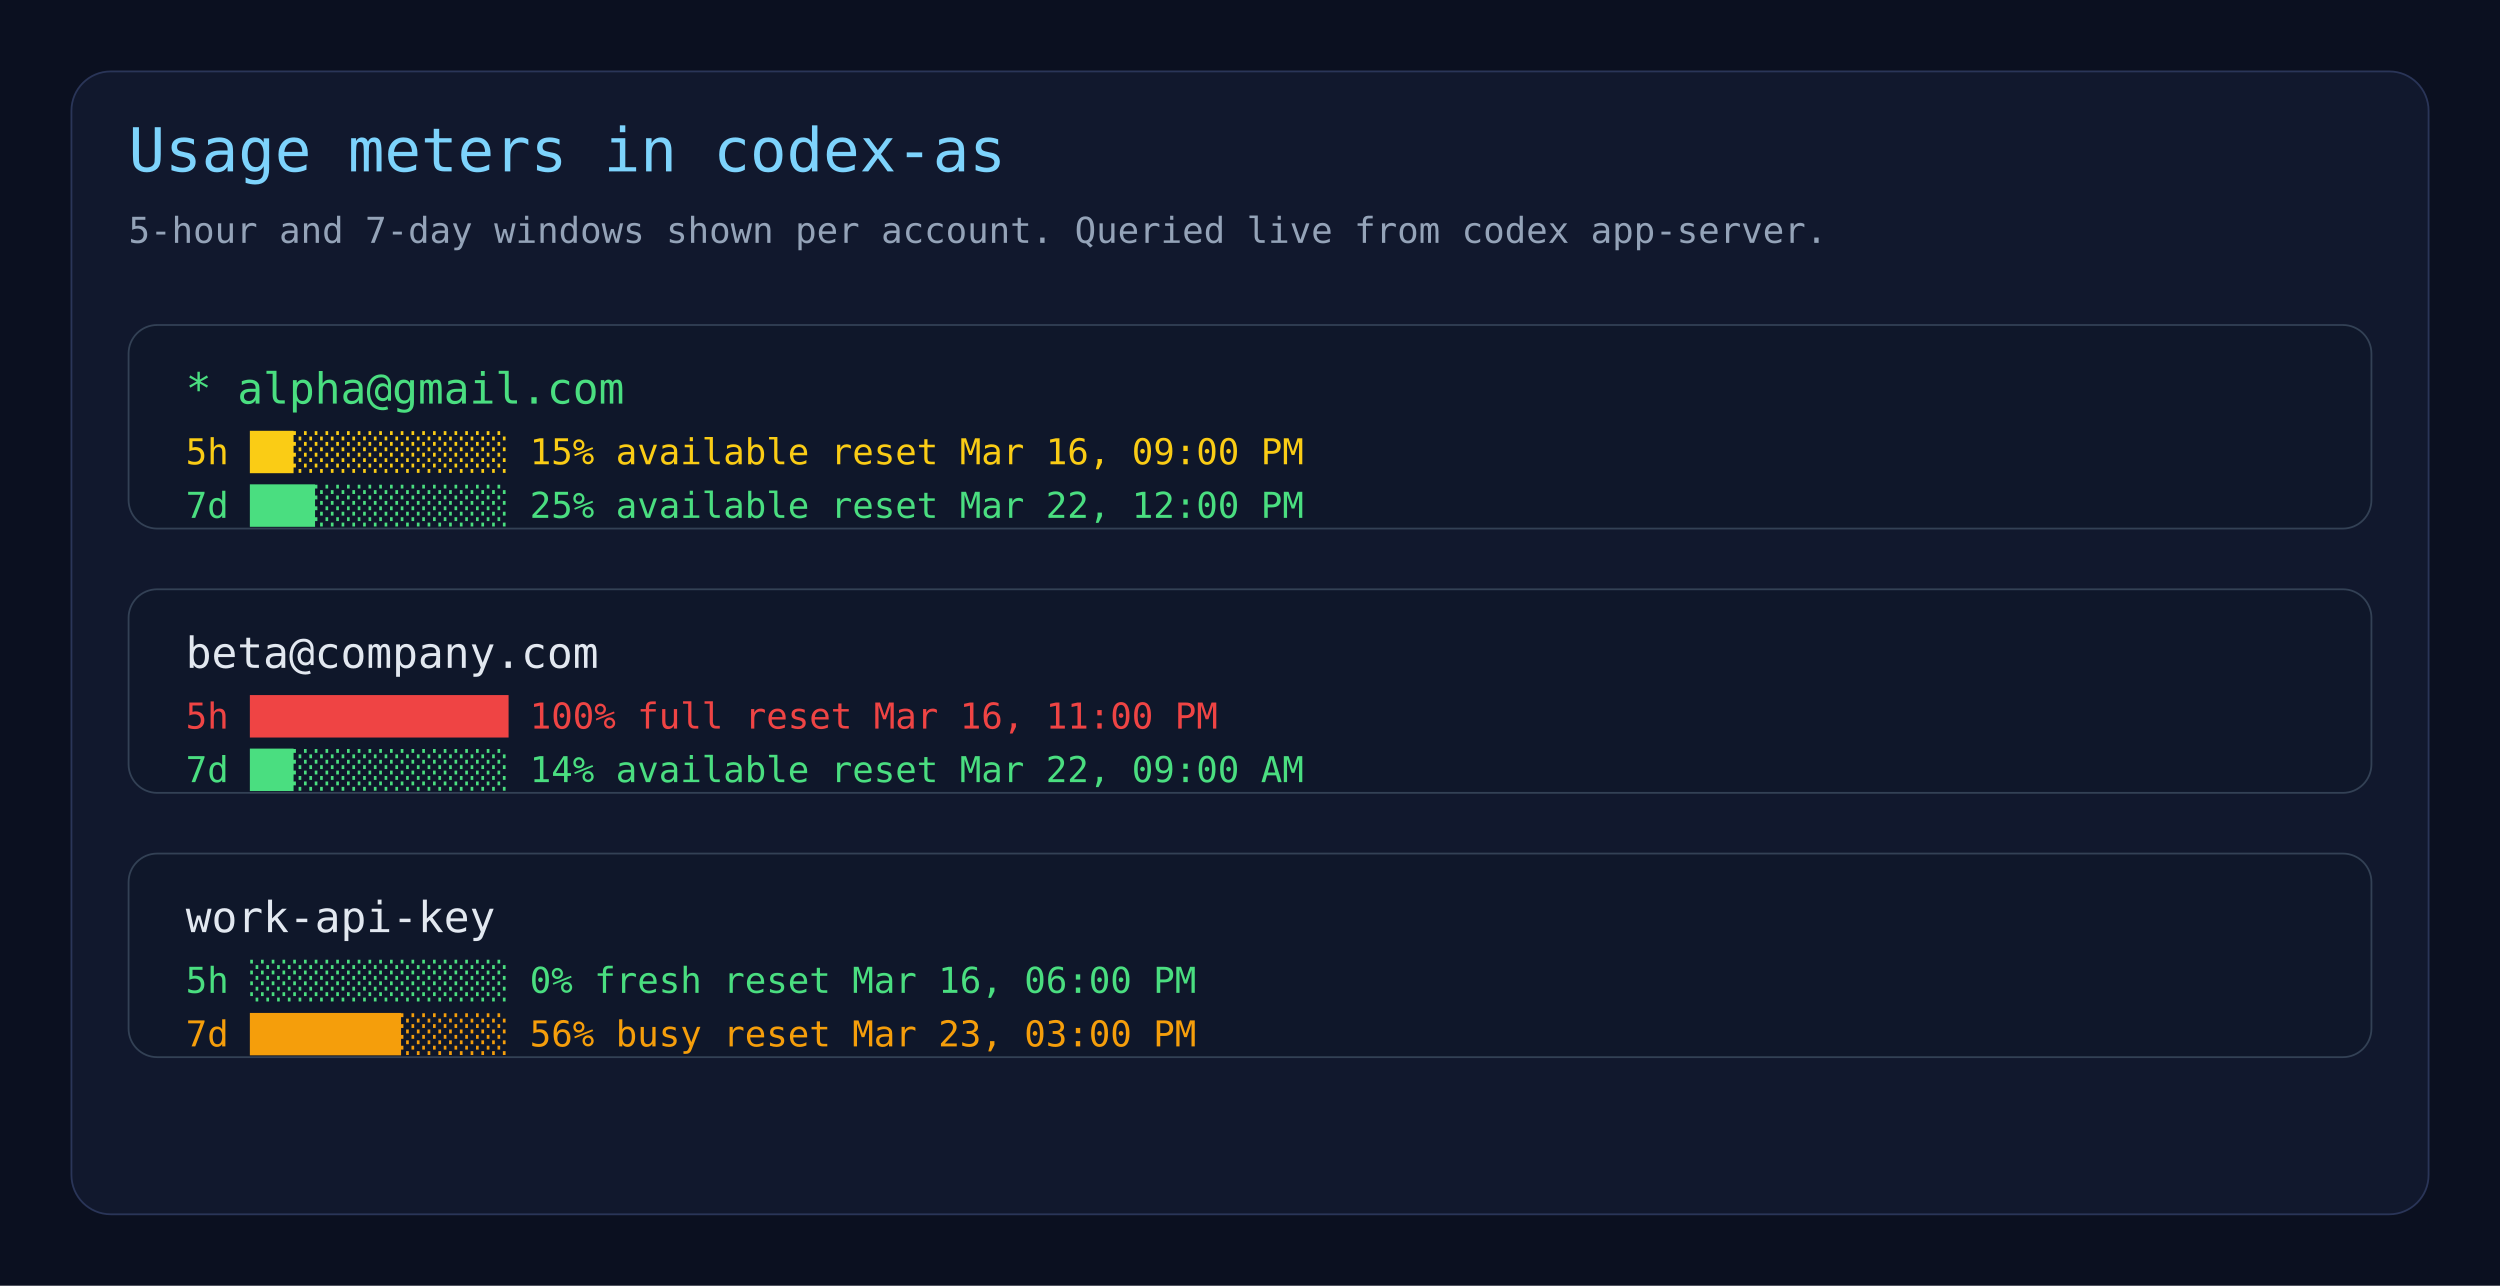
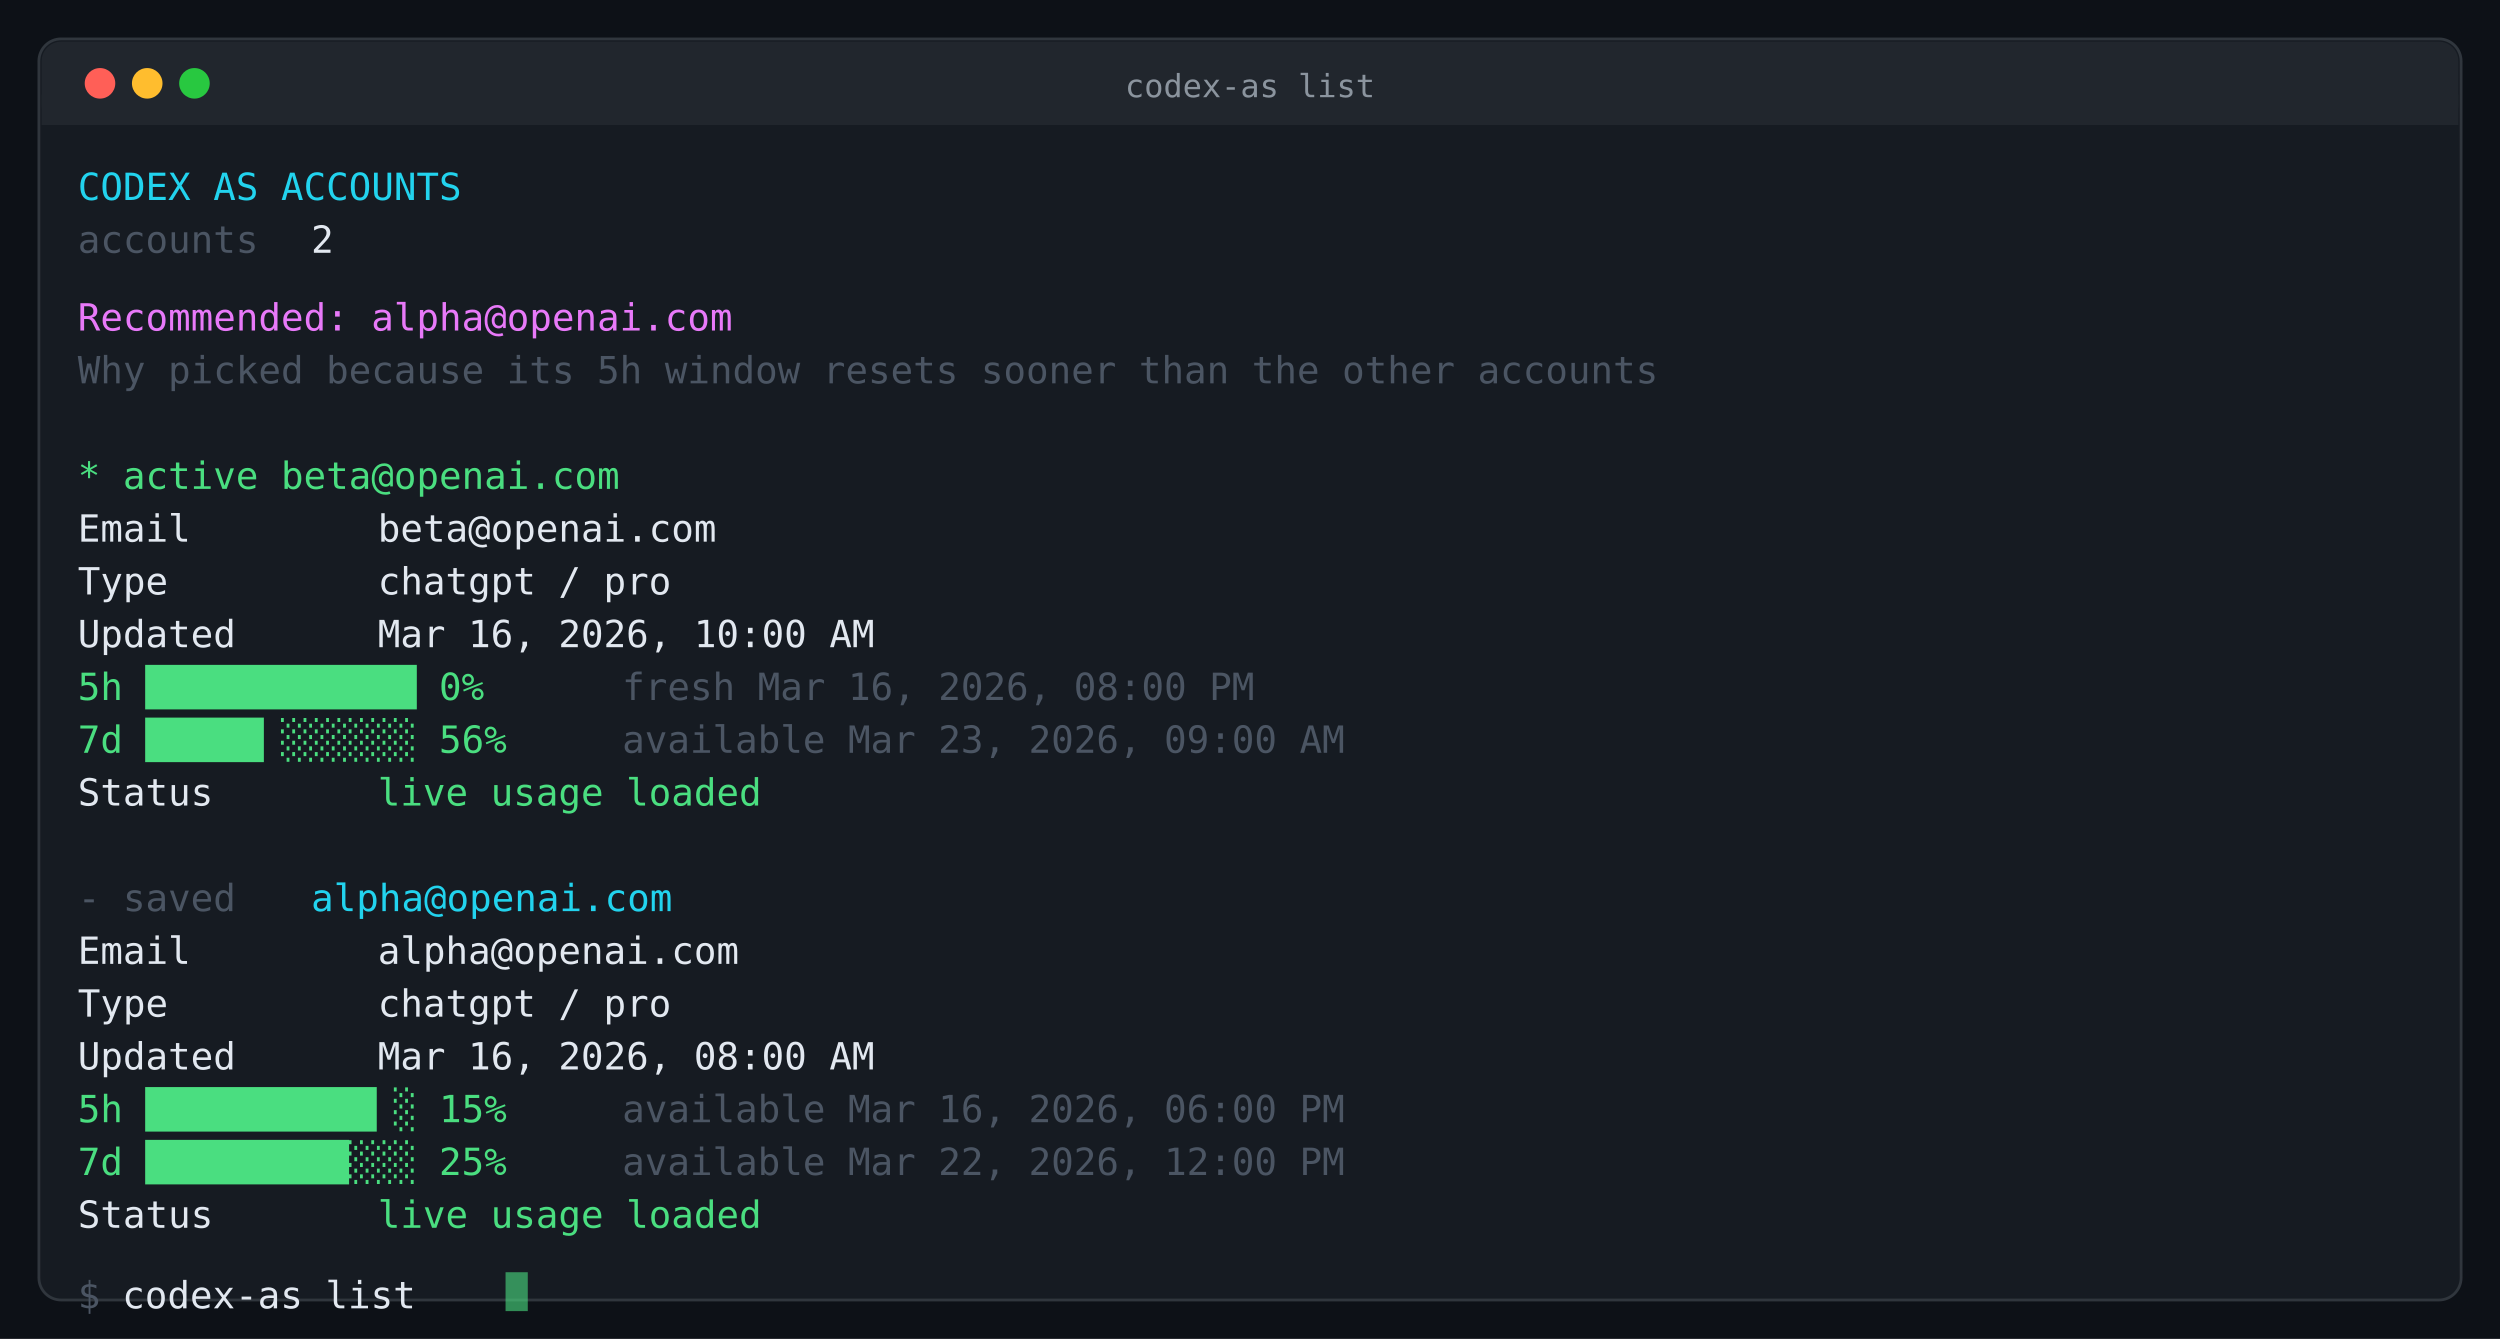
- <svg xmlns="http://www.w3.org/2000/svg" width="1400" height="720" viewBox="0 0 1400 720" fill="none">
-   <rect width="1400" height="720" fill="#0b1020" />
-   <rect x="40" y="40" width="1320" height="640" rx="22" fill="#11182d" stroke="#2a3558" />
-   <text x="72" y="96" fill="#7dd3fc" font-family="Menlo, Monaco, monospace" font-size="34">Usage meters in codex-as</text>
-   <text x="72" y="136" fill="#94a3b8" font-family="Menlo, Monaco, monospace" font-size="20">5-hour and 7-day windows shown per account. Queried live from codex app-server.</text>
-   <rect x="72" y="182" width="1256" height="114" rx="16" fill="#0f172a" stroke="#334155" />
-   <text x="104" y="226" fill="#4ade80" font-family="Menlo, Monaco, monospace" font-size="24">* alpha@gmail.com</text>
-   <text x="104" y="260" fill="#facc15" font-family="Menlo, Monaco, monospace" font-size="20">  5h ██░░░░░░░░░░  15% available  reset Mar 16, 09:00 PM</text>
-   <text x="104" y="290" fill="#4ade80" font-family="Menlo, Monaco, monospace" font-size="20">  7d ███░░░░░░░░░  25% available  reset Mar 22, 12:00 PM</text>
-   <rect x="72" y="330" width="1256" height="114" rx="16" fill="#0f172a" stroke="#334155" />
-   <text x="104" y="374" fill="#e2e8f0" font-family="Menlo, Monaco, monospace" font-size="24">  beta@company.com</text>
-   <text x="104" y="408" fill="#ef4444" font-family="Menlo, Monaco, monospace" font-size="20">  5h ████████████ 100% full       reset Mar 16, 11:00 PM</text>
-   <text x="104" y="438" fill="#4ade80" font-family="Menlo, Monaco, monospace" font-size="20">  7d ██░░░░░░░░░░  14% available  reset Mar 22, 09:00 AM</text>
-   <rect x="72" y="478" width="1256" height="114" rx="16" fill="#0f172a" stroke="#334155" />
-   <text x="104" y="522" fill="#e2e8f0" font-family="Menlo, Monaco, monospace" font-size="24">  work-api-key</text>
-   <text x="104" y="556" fill="#4ade80" font-family="Menlo, Monaco, monospace" font-size="20">  5h ░░░░░░░░░░░░   0% fresh      reset Mar 16, 06:00 PM</text>
-   <text x="104" y="586" fill="#f59e0b" font-family="Menlo, Monaco, monospace" font-size="20">  7d ███████░░░░░  56% busy       reset Mar 23, 03:00 PM</text>
+ <svg xmlns="http://www.w3.org/2000/svg" width="900" height="482" viewBox="0 0 900 482">
+   <rect width="900" height="482" fill="#0d1117" />
+   <rect x="14" y="14" width="872" height="454" rx="8" fill="#161b22" stroke="#30363d" stroke-width="1" />
+   <rect x="15" y="15" width="870" height="30" rx="7" fill="#21262d" />
+   <rect x="15" y="34" width="870" height="11" fill="#21262d" />
+   <circle cx="36" cy="30" r="5.5" fill="#ff5f57" />
+   <circle cx="53" cy="30" r="5.5" fill="#ffbd2e" />
+   <circle cx="70" cy="30" r="5.5" fill="#28c840" />
+   <text x="450" y="35" font-family="'JetBrains Mono',Menlo,Monaco,monospace" font-size="11.5" fill="#8b949e" text-anchor="middle">codex-as list</text>
+   <text x="28" y="72" font-family="'JetBrains Mono',Menlo,Monaco,monospace" font-size="13.5" fill="#22d3ee">CODEX AS ACCOUNTS</text>
+   <text x="28" y="91" font-family="'JetBrains Mono',Menlo,Monaco,monospace" font-size="13.5" fill="#4b5563">accounts </text>
+   <text x="112" y="91" font-family="'JetBrains Mono',Menlo,Monaco,monospace" font-size="13.5" fill="#e2e8f0">2</text>
+   <text x="28" y="119" font-family="'JetBrains Mono',Menlo,Monaco,monospace" font-size="13.5" fill="#e879f9">Recommended: alpha@openai.com</text>
+   <text x="28" y="138" font-family="'JetBrains Mono',Menlo,Monaco,monospace" font-size="13.5" fill="#4b5563">Why picked because its 5h window resets sooner than the other accounts</text>
+   <text x="28" y="176" font-family="'JetBrains Mono',Menlo,Monaco,monospace" font-size="13.5" fill="#4ade80">* active beta@openai.com</text>
+   <text x="28" y="195" font-family="'JetBrains Mono',Menlo,Monaco,monospace" font-size="13.5" fill="#e2e8f0">  Email      </text>
+   <text x="136" y="195" font-family="'JetBrains Mono',Menlo,Monaco,monospace" font-size="13.5" fill="#e2e8f0">beta@openai.com</text>
+   <text x="28" y="214" font-family="'JetBrains Mono',Menlo,Monaco,monospace" font-size="13.5" fill="#e2e8f0">  Type       </text>
+   <text x="136" y="214" font-family="'JetBrains Mono',Menlo,Monaco,monospace" font-size="13.5" fill="#e2e8f0">chatgpt / pro</text>
+   <text x="28" y="233" font-family="'JetBrains Mono',Menlo,Monaco,monospace" font-size="13.5" fill="#e2e8f0">  Updated    </text>
+   <text x="136" y="233" font-family="'JetBrains Mono',Menlo,Monaco,monospace" font-size="13.5" fill="#e2e8f0">Mar 16, 2026, 10:00 AM</text>
+   <text x="28" y="252" font-family="'JetBrains Mono',Menlo,Monaco,monospace" font-size="13.5" fill="#4ade80">  5h   ████████████  0% </text>
+   <text x="224" y="252" font-family="'JetBrains Mono',Menlo,Monaco,monospace" font-size="13.5" fill="#4b5563">fresh     Mar 16, 2026, 08:00 PM</text>
+   <text x="28" y="271" font-family="'JetBrains Mono',Menlo,Monaco,monospace" font-size="13.5" fill="#4ade80">  7d   █████▎░░░░░░ 56% </text>
+   <text x="224" y="271" font-family="'JetBrains Mono',Menlo,Monaco,monospace" font-size="13.5" fill="#4b5563">available  Mar 23, 2026, 09:00 AM</text>
+   <text x="28" y="290" font-family="'JetBrains Mono',Menlo,Monaco,monospace" font-size="13.5" fill="#e2e8f0">  Status     </text>
+   <text x="136" y="290" font-family="'JetBrains Mono',Menlo,Monaco,monospace" font-size="13.5" fill="#4ade80">live usage loaded</text>
+   <text x="28" y="328" font-family="'JetBrains Mono',Menlo,Monaco,monospace" font-size="13.5" fill="#4b5563">- saved  </text>
+   <text x="112" y="328" font-family="'JetBrains Mono',Menlo,Monaco,monospace" font-size="13.5" fill="#22d3ee">alpha@openai.com</text>
+   <text x="28" y="347" font-family="'JetBrains Mono',Menlo,Monaco,monospace" font-size="13.5" fill="#e2e8f0">  Email      </text>
+   <text x="136" y="347" font-family="'JetBrains Mono',Menlo,Monaco,monospace" font-size="13.5" fill="#e2e8f0">alpha@openai.com</text>
+   <text x="28" y="366" font-family="'JetBrains Mono',Menlo,Monaco,monospace" font-size="13.5" fill="#e2e8f0">  Type       </text>
+   <text x="136" y="366" font-family="'JetBrains Mono',Menlo,Monaco,monospace" font-size="13.5" fill="#e2e8f0">chatgpt / pro</text>
+   <text x="28" y="385" font-family="'JetBrains Mono',Menlo,Monaco,monospace" font-size="13.5" fill="#e2e8f0">  Updated    </text>
+   <text x="136" y="385" font-family="'JetBrains Mono',Menlo,Monaco,monospace" font-size="13.5" fill="#e2e8f0">Mar 16, 2026, 08:00 AM</text>
+   <text x="28" y="404" font-family="'JetBrains Mono',Menlo,Monaco,monospace" font-size="13.5" fill="#4ade80">  5h   ██████████▎░ 15% </text>
+   <text x="224" y="404" font-family="'JetBrains Mono',Menlo,Monaco,monospace" font-size="13.5" fill="#4b5563">available  Mar 16, 2026, 06:00 PM</text>
+   <text x="28" y="423" font-family="'JetBrains Mono',Menlo,Monaco,monospace" font-size="13.5" fill="#4ade80">  7d   █████████░░░ 25% </text>
+   <text x="224" y="423" font-family="'JetBrains Mono',Menlo,Monaco,monospace" font-size="13.5" fill="#4b5563">available  Mar 22, 2026, 12:00 PM</text>
+   <text x="28" y="442" font-family="'JetBrains Mono',Menlo,Monaco,monospace" font-size="13.5" fill="#e2e8f0">  Status     </text>
+   <text x="136" y="442" font-family="'JetBrains Mono',Menlo,Monaco,monospace" font-size="13.5" fill="#4ade80">live usage loaded</text>
+   <text x="28" y="471" font-family="'JetBrains Mono',Menlo,Monaco,monospace" font-size="13.5" fill="#4b5563">$ </text>
+   <text x="44" y="471" font-family="'JetBrains Mono',Menlo,Monaco,monospace" font-size="13.5" fill="#e2e8f0">codex-as list</text>
+   <rect x="182" y="458" width="8" height="14" fill="#4ade80" opacity="0.6" />
</svg>
